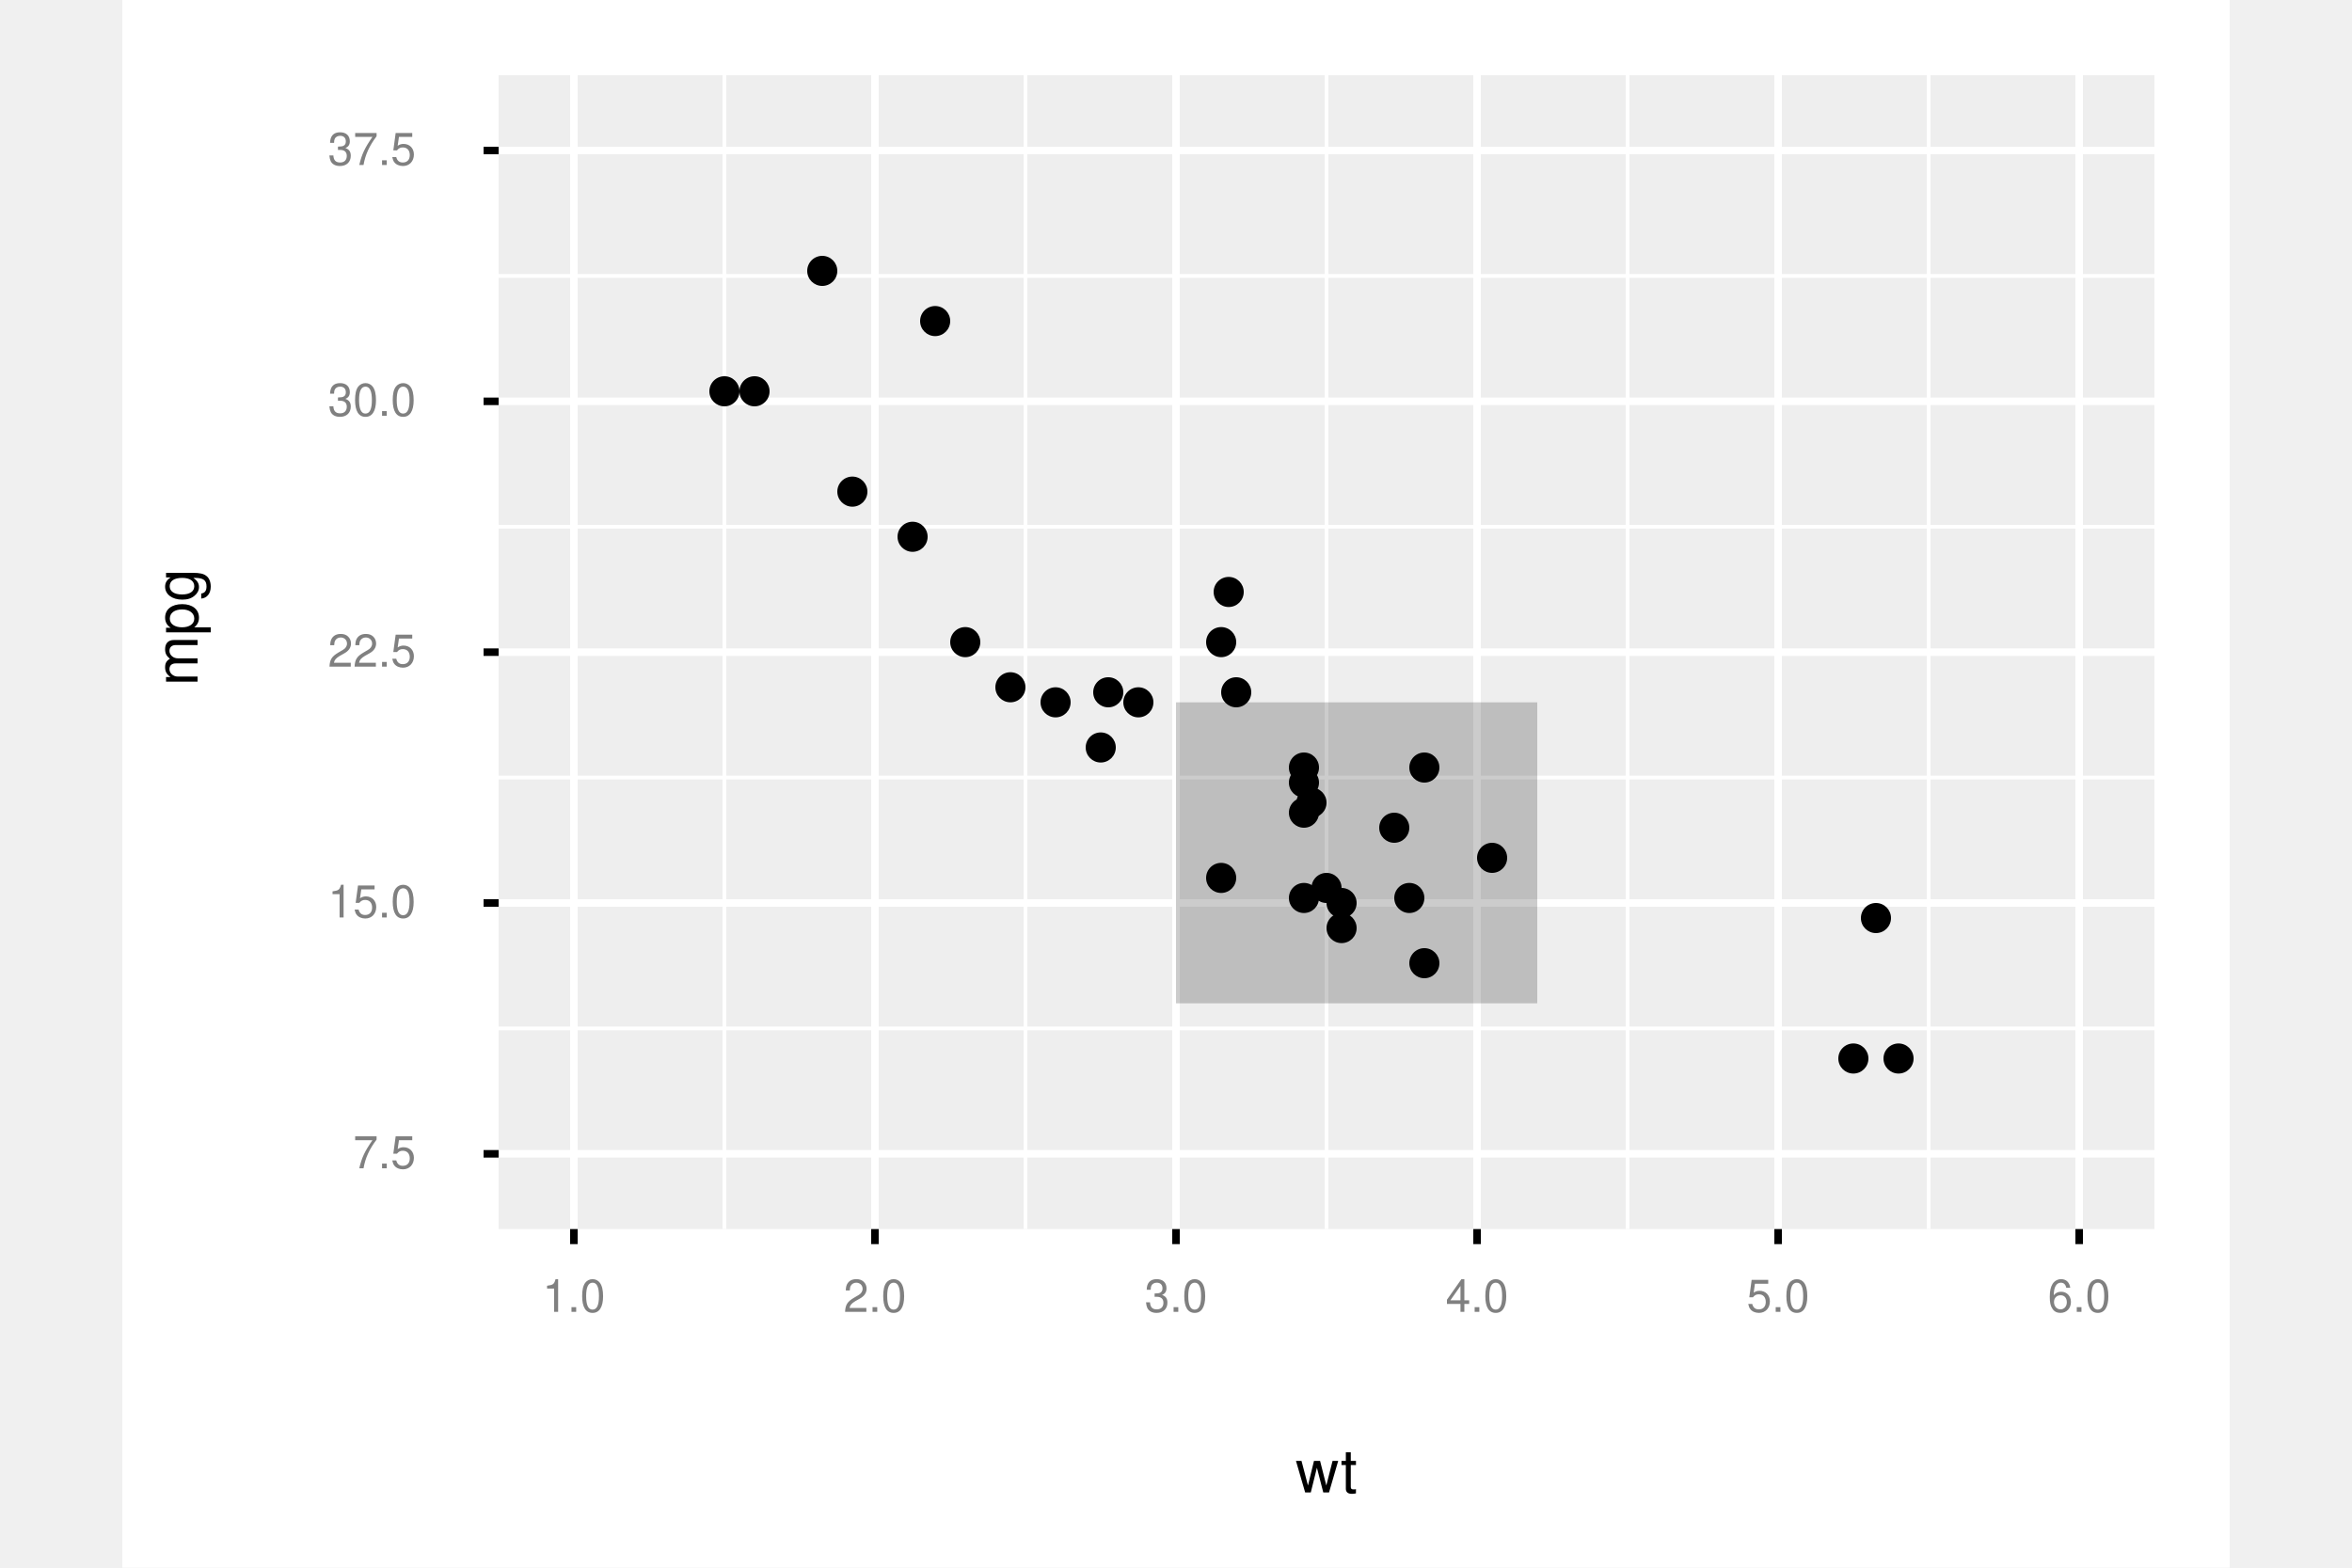
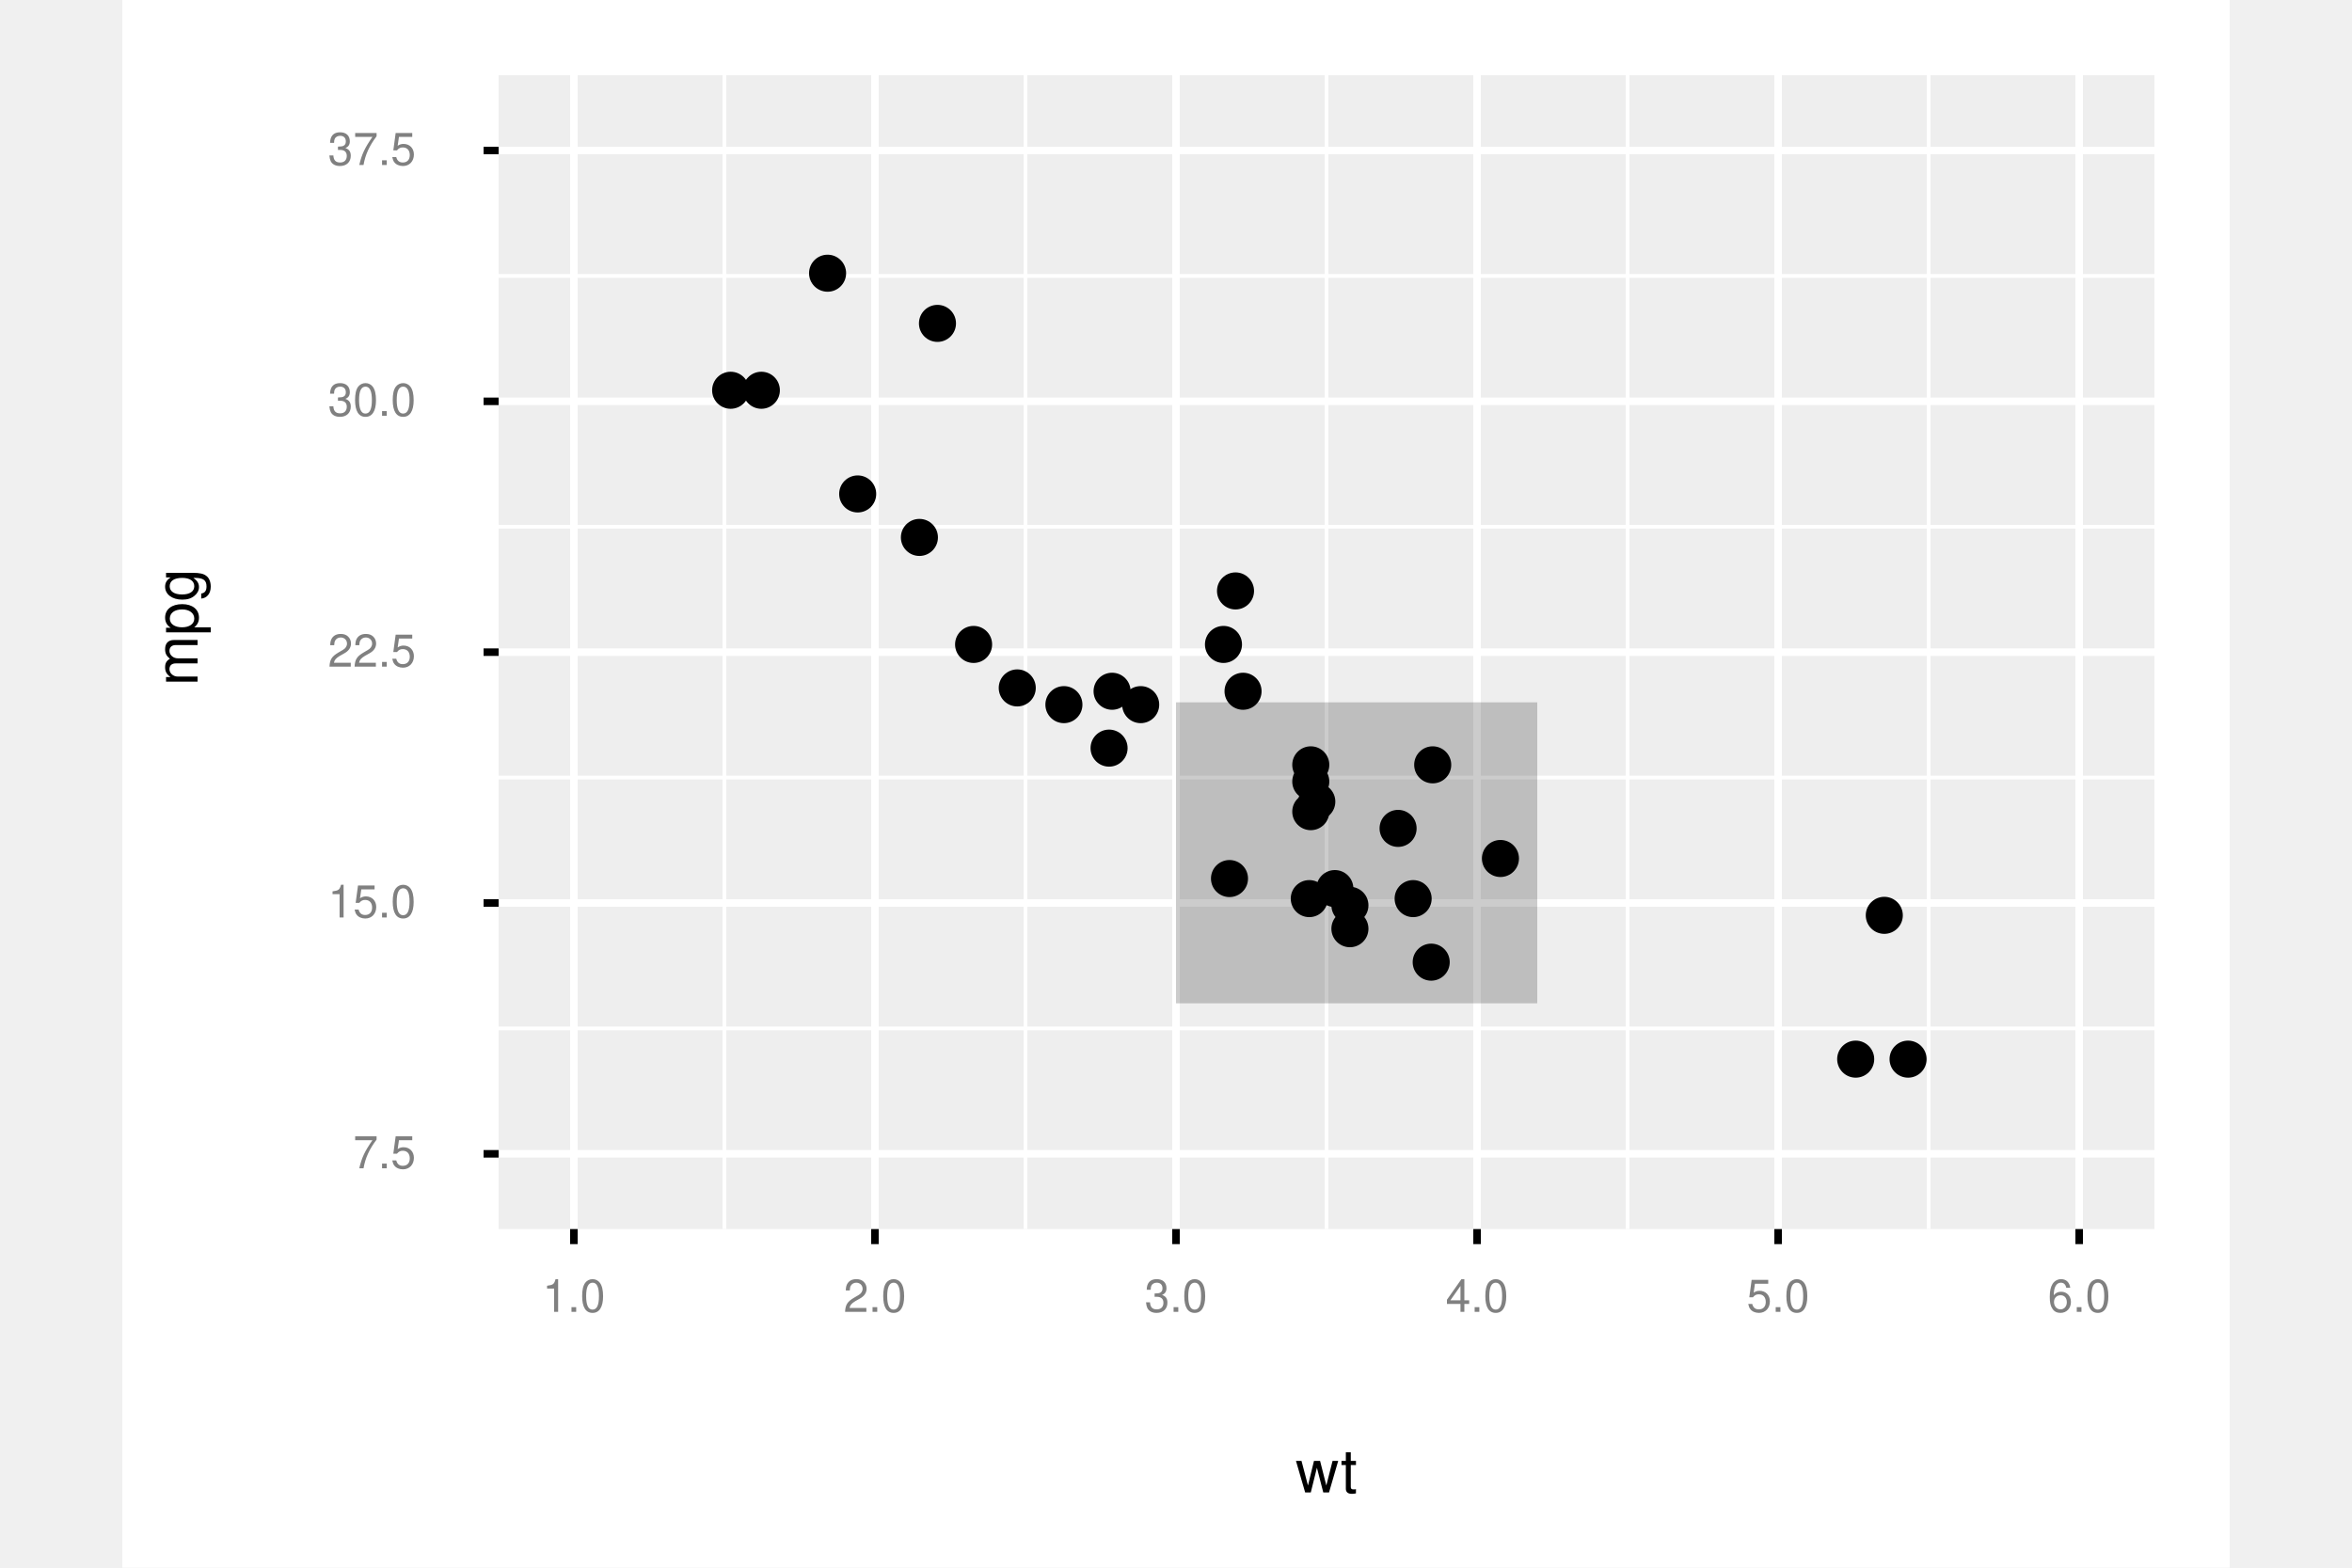
- <svg xmlns="http://www.w3.org/2000/svg" id="gg-3010" viewBox="0 0 280 208.333" height="550" width="825.0">
-   <style type="text/css">#gg-3010 .gg-axis-text {fill: #808080;font-size: 6px;} #gg-3010 .gg-axis-text-x {} #gg-3010 .gg-axis-ticks {stroke: #000000;} #gg-3010 .gg-axis-title {fill: #000000;font-size: 8px;} #gg-3010 .gg-legend-key {stroke: #EEEEEE;fill: #EEEEEE;stroke-width: 0.5;} #gg-3010 .gg-legend-text {fill: #000000;font-size: 6px;} #gg-3010 .gg-legend-title {fill: #000000;font-size: 8px;} #gg-3010 .gg-panel-background {fill: #EEEEEE;} #gg-3010 .gg-panel-border {} #gg-3010 .gg-panel-grid {stroke: #FFFFFF;} #gg-3010 .gg-panel-grid-major {stroke-width: 1;} #gg-3010 .gg-panel-grid-minor {stroke-width: 0.5;} #gg-3010 .gg-plot-background {fill: #FFFFFF;} #gg-3010 .gg-plot-title {font-size: 8px;} #gg-3010 .gg-text {font-family: Helvetica, Arial, sans-serif;} </style>
+ <svg xmlns="http://www.w3.org/2000/svg" id="gg-2466" viewBox="0 0 280 208.333" height="550" width="825.0">
+   <style type="text/css">#gg-2466 .gg-axis-text {fill: #808080;font-size: 6px;} #gg-2466 .gg-axis-text-x {} #gg-2466 .gg-axis-ticks {stroke: #000000;} #gg-2466 .gg-axis-title {fill: #000000;font-size: 8px;} #gg-2466 .gg-legend-key {stroke: #EEEEEE;fill: #EEEEEE;stroke-width: 0.5;} #gg-2466 .gg-legend-text {fill: #000000;font-size: 6px;} #gg-2466 .gg-legend-title {fill: #000000;font-size: 8px;} #gg-2466 .gg-panel-background {fill: #EEEEEE;} #gg-2466 .gg-panel-border {} #gg-2466 .gg-panel-grid {stroke: #FFFFFF;} #gg-2466 .gg-panel-grid-major {stroke-width: 1;} #gg-2466 .gg-panel-grid-minor {stroke-width: 0.5;} #gg-2466 .gg-plot-background {fill: #FFFFFF;} #gg-2466 .gg-plot-title {font-size: 8px;} #gg-2466 .gg-text {font-family: Helvetica, Arial, sans-serif;} </style>
  <rect class="gg-plot-background" width="100%" height="100%" />
  <g transform="translate(50, 10)">
    <rect x="0" y="0" height="153.333" width="220" class="gg-panel-background gg-panel-border" />
    <g opacity="1" transform="translate(0, 153.3333)">
      <line x2="220" class="gg-axis-line gg-axis-line-x" />
    </g>
    <g transform="translate(10,153.3333)" font-size="10" text-anchor="middle">
-       <g opacity="1" transform="translate(200,0)">
+       <g opacity="1" transform="translate(200.0,0)">
        <text y="11" class="gg-text gg-axis-text gg-axis-text-x" text-anchor="middle">6.0</text>
      </g>
-       <g opacity="1" transform="translate(160,0)">
+       <g opacity="1" transform="translate(160.0,0)">
        <text y="11" class="gg-text gg-axis-text gg-axis-text-x" text-anchor="middle">5.0</text>
      </g>
-       <g opacity="1" transform="translate(120,0)">
+       <g opacity="1" transform="translate(120.0,0)">
        <text y="11" class="gg-text gg-axis-text gg-axis-text-x" text-anchor="middle">4.0</text>
      </g>
-       <g opacity="1" transform="translate(80,0)">
+       <g opacity="1" transform="translate(80.0,0)">
        <text y="11" class="gg-text gg-axis-text gg-axis-text-x" text-anchor="middle">3.0</text>
      </g>
-       <g opacity="1" transform="translate(40,0)">
+       <g opacity="1" transform="translate(40.0,0)">
        <text y="11" class="gg-text gg-axis-text gg-axis-text-x" text-anchor="middle">2.0</text>
      </g>
-       <g opacity="1" transform="translate(0,0)">
+       <g opacity="1" transform="translate(0.0,0)">
        <text y="11" class="gg-text gg-axis-text gg-axis-text-x" text-anchor="middle">1.0</text>
      </g>
-       <g opacity="1" transform="translate(200,0)">
-         <line y2="-153.333" class="gg-panel-grid gg-panel-grid-major" />
-       </g>
-       <g opacity="1" transform="translate(160,0)">
-         <line y2="-153.333" class="gg-panel-grid gg-panel-grid-major" />
-       </g>
-       <g opacity="1" transform="translate(120,0)">
-         <line y2="-153.333" class="gg-panel-grid gg-panel-grid-major" />
-       </g>
-       <g opacity="1" transform="translate(80,0)">
-         <line y2="-153.333" class="gg-panel-grid gg-panel-grid-major" />
-       </g>
-       <g opacity="1" transform="translate(40,0)">
-         <line y2="-153.333" class="gg-panel-grid gg-panel-grid-major" />
-       </g>
-       <g opacity="1" transform="translate(0,0)">
-         <line y2="-153.333" class="gg-panel-grid gg-panel-grid-major" />
-       </g>
-       <g opacity="1" transform="translate(160,0)">
-         <line y2="-153.333" class="gg-panel-grid gg-panel-grid-minor" transform="translate(20.0, 0)" />
-       </g>
-       <g opacity="1" transform="translate(120,0)">
-         <line y2="-153.333" class="gg-panel-grid gg-panel-grid-minor" transform="translate(20.0, 0)" />
-       </g>
-       <g opacity="1" transform="translate(80,0)">
-         <line y2="-153.333" class="gg-panel-grid gg-panel-grid-minor" transform="translate(20.0, 0)" />
-       </g>
-       <g opacity="1" transform="translate(40,0)">
-         <line y2="-153.333" class="gg-panel-grid gg-panel-grid-minor" transform="translate(20.0, 0)" />
-       </g>
-       <g opacity="1" transform="translate(0,0)">
+       <g opacity="1" transform="translate(200.0,0)">
+         <line y2="-153.333" class="gg-panel-grid gg-panel-grid-major" />
+       </g>
+       <g opacity="1" transform="translate(160.0,0)">
+         <line y2="-153.333" class="gg-panel-grid gg-panel-grid-major" />
+       </g>
+       <g opacity="1" transform="translate(120.0,0)">
+         <line y2="-153.333" class="gg-panel-grid gg-panel-grid-major" />
+       </g>
+       <g opacity="1" transform="translate(80.0,0)">
+         <line y2="-153.333" class="gg-panel-grid gg-panel-grid-major" />
+       </g>
+       <g opacity="1" transform="translate(40.0,0)">
+         <line y2="-153.333" class="gg-panel-grid gg-panel-grid-major" />
+       </g>
+       <g opacity="1" transform="translate(0.0,0)">
+         <line y2="-153.333" class="gg-panel-grid gg-panel-grid-major" />
+       </g>
+       <g opacity="1" transform="translate(160.0,0)">
+         <line y2="-153.333" class="gg-panel-grid gg-panel-grid-minor" transform="translate(20.0, 0)" />
+       </g>
+       <g opacity="1" transform="translate(120.0,0)">
+         <line y2="-153.333" class="gg-panel-grid gg-panel-grid-minor" transform="translate(20.0, 0)" />
+       </g>
+       <g opacity="1" transform="translate(80.0,0)">
+         <line y2="-153.333" class="gg-panel-grid gg-panel-grid-minor" transform="translate(20.0, 0)" />
+       </g>
+       <g opacity="1" transform="translate(40.0,0)">
+         <line y2="-153.333" class="gg-panel-grid gg-panel-grid-minor" transform="translate(20.0, 0)" />
+       </g>
+       <g opacity="1" transform="translate(0.0,0)">
        <line y2="-153.333" class="gg-panel-grid gg-panel-grid-minor" transform="translate(20.0, 0)" />
      </g>
    </g>
    <g transform="translate(10,153.3333)" font-size="10" text-anchor="middle">
-       <g opacity="1" transform="translate(200,0)">
-         <line y2="2" class="gg-axis-ticks gg-axis-ticks-x" />
-       </g>
-       <g opacity="1" transform="translate(160,0)">
-         <line y2="2" class="gg-axis-ticks gg-axis-ticks-x" />
-       </g>
-       <g opacity="1" transform="translate(120,0)">
-         <line y2="2" class="gg-axis-ticks gg-axis-ticks-x" />
-       </g>
-       <g opacity="1" transform="translate(80,0)">
-         <line y2="2" class="gg-axis-ticks gg-axis-ticks-x" />
-       </g>
-       <g opacity="1" transform="translate(40,0)">
-         <line y2="2" class="gg-axis-ticks gg-axis-ticks-x" />
-       </g>
-       <g opacity="1" transform="translate(0,0)">
+       <g opacity="1" transform="translate(200.0,0)">
+         <line y2="2" class="gg-axis-ticks gg-axis-ticks-x" />
+       </g>
+       <g opacity="1" transform="translate(160.0,0)">
+         <line y2="2" class="gg-axis-ticks gg-axis-ticks-x" />
+       </g>
+       <g opacity="1" transform="translate(120.0,0)">
+         <line y2="2" class="gg-axis-ticks gg-axis-ticks-x" />
+       </g>
+       <g opacity="1" transform="translate(80.0,0)">
+         <line y2="2" class="gg-axis-ticks gg-axis-ticks-x" />
+       </g>
+       <g opacity="1" transform="translate(40.0,0)">
+         <line y2="2" class="gg-axis-ticks gg-axis-ticks-x" />
+       </g>
+       <g opacity="1" transform="translate(0.0,0)">
        <line y2="2" class="gg-axis-ticks gg-axis-ticks-x" />
      </g>
    </g>
    <text x="110.0" y="188.333" class="gg-text gg-axis-title" text-anchor="middle">wt</text>
    <g transform="translate(0, 0)">
      <line y2="153.333" class="gg-axis-line gg-axis-line-y" />
    </g>
    <g transform="translate(0, 0)" font-size="10" text-anchor="end">
      <g opacity="1" transform="translate(0,10.0)">
        <text x="-11" dy="0.32em" class="gg-text gg-axis-text gg-axis-text-y">37.5</text>
      </g>
      <g opacity="1" transform="translate(0,43.33333)">
        <text x="-11" dy="0.32em" class="gg-text gg-axis-text gg-axis-text-y">30.0</text>
      </g>
      <g opacity="1" transform="translate(0,76.66667)">
        <text x="-11" dy="0.32em" class="gg-text gg-axis-text gg-axis-text-y">22.5</text>
      </g>
      <g opacity="1" transform="translate(0,110.0)">
        <text x="-11" dy="0.32em" class="gg-text gg-axis-text gg-axis-text-y">15.0</text>
      </g>
      <g opacity="1" transform="translate(0,143.3333)">
        <text x="-11" dy="0.32em" class="gg-text gg-axis-text gg-axis-text-y">7.5</text>
      </g>
      <g opacity="1" transform="translate(0,10.0)">
        <line x2="220" class="gg-panel-grid gg-panel-grid-major" />
      </g>
      <g opacity="1" transform="translate(0,43.33333)">
        <line x2="220" class="gg-panel-grid gg-panel-grid-major" />
      </g>
      <g opacity="1" transform="translate(0,76.66667)">
        <line x2="220" class="gg-panel-grid gg-panel-grid-major" />
      </g>
      <g opacity="1" transform="translate(0,110.0)">
        <line x2="220" class="gg-panel-grid gg-panel-grid-major" />
      </g>
      <g opacity="1" transform="translate(0,143.3333)">
        <line x2="220" class="gg-panel-grid gg-panel-grid-major" />
      </g>
      <g opacity="1" transform="translate(0,43.33333)">
        <line x2="220" class="gg-panel-grid gg-panel-grid-minor" transform="translate(0, -16.66667)" />
      </g>
      <g opacity="1" transform="translate(0,76.66667)">
        <line x2="220" class="gg-panel-grid gg-panel-grid-minor" transform="translate(0, -16.66667)" />
      </g>
      <g opacity="1" transform="translate(0,110.0)">
        <line x2="220" class="gg-panel-grid gg-panel-grid-minor" transform="translate(0, -16.66667)" />
      </g>
      <g opacity="1" transform="translate(0,143.3333)">
        <line x2="220" class="gg-panel-grid gg-panel-grid-minor" transform="translate(0, -16.66667)" />
      </g>
    </g>
    <g transform="translate(0, 0)" font-size="10" text-anchor="end">
      <g opacity="1" transform="translate(0,10.0)">
        <line x2="-2" class="gg-axis-ticks gg-axis-ticks-y" />
      </g>
      <g opacity="1" transform="translate(0,43.33333)">
        <line x2="-2" class="gg-axis-ticks gg-axis-ticks-y" />
      </g>
      <g opacity="1" transform="translate(0,76.66667)">
        <line x2="-2" class="gg-axis-ticks gg-axis-ticks-y" />
      </g>
      <g opacity="1" transform="translate(0,110.0)">
        <line x2="-2" class="gg-axis-ticks gg-axis-ticks-y" />
      </g>
      <g opacity="1" transform="translate(0,143.3333)">
        <line x2="-2" class="gg-axis-ticks gg-axis-ticks-y" />
      </g>
    </g>
    <text x="-73.333" y="-40" class="gg-text gg-axis-title" text-anchor="middle" transform="rotate(-90)">mpg</text>
-     <circle cx="74" cy="83.333" r="2.0" fill-opacity="1" fill="black" />
-     <circle cx="85" cy="83.333" r="2.0" fill-opacity="1" fill="black" />
-     <circle cx="62" cy="75.333" r="2.0" fill-opacity="1" fill="black" />
-     <circle cx="98" cy="82.0" r="2.0" fill-opacity="1" fill="black" />
-     <circle cx="107" cy="94.0" r="2.0" fill-opacity="1" fill="black" />
-     <circle cx="108" cy="96.667" r="2.0" fill-opacity="1" fill="black" />
-     <circle cx="112" cy="113.333" r="2.0" fill-opacity="1" fill="black" />
-     <circle cx="97" cy="68.667" r="2.0" fill-opacity="1" fill="black" />
-     <circle cx="96" cy="75.333" r="2.0" fill-opacity="1" fill="black" />
-     <circle cx="107" cy="92.0" r="2.0" fill-opacity="1" fill="black" />
-     <circle cx="107" cy="98.0" r="2.0" fill-opacity="1" fill="black" />
-     <circle cx="132" cy="104.0" r="2.0" fill-opacity="1" fill="black" />
-     <circle cx="119" cy="100.0" r="2.0" fill-opacity="1" fill="black" />
-     <circle cx="121" cy="109.333" r="2.0" fill-opacity="1" fill="black" />
-     <circle cx="180" cy="130.667" r="2.0" fill-opacity="1" fill="black" />
-     <circle cx="186" cy="130.667" r="2.0" fill-opacity="1" fill="black" />
-     <circle cx="183" cy="112.0" r="2.0" fill-opacity="1" fill="black" />
-     <circle cx="58" cy="32.667" r="2.0" fill-opacity="1" fill="black" />
-     <circle cx="34" cy="42.0" r="2.0" fill-opacity="1" fill="black" />
-     <circle cx="43" cy="26.0" r="2.0" fill-opacity="1" fill="black" />
-     <circle cx="68" cy="81.333" r="2.0" fill-opacity="1" fill="black" />
-     <circle cx="110" cy="108.0" r="2.0" fill-opacity="1" fill="black" />
-     <circle cx="107" cy="109.333" r="2.0" fill-opacity="1" fill="black" />
-     <circle cx="123" cy="118.0" r="2.0" fill-opacity="1" fill="black" />
-     <circle cx="123" cy="92.0" r="2.0" fill-opacity="1" fill="black" />
-     <circle cx="47" cy="55.333" r="2.0" fill-opacity="1" fill="black" />
-     <circle cx="55" cy="61.333" r="2.0" fill-opacity="1" fill="black" />
-     <circle cx="30" cy="42.0" r="2.0" fill-opacity="1" fill="black" />
-     <circle cx="96" cy="106.667" r="2.0" fill-opacity="1" fill="black" />
-     <circle cx="80" cy="89.333" r="2.0" fill-opacity="1" fill="black" />
-     <circle cx="112" cy="110.0" r="2.0" fill-opacity="1" fill="black" />
-     <circle cx="81" cy="82.0" r="2.0" fill-opacity="1" fill="black" />
-     <rect x="90" y="83.333" height="40.0" width="48" fill-opacity="0.2" stroke="black" fill="black" stroke-width="0" />
+     <svg viewBox="-1 -1 11 11" x="71.415" y="79.948" height="6.77" width="6.77">
+       <circle cx="5" cy="5" r="4" fill-opacity="1" fill="black" />
+     </svg>
+     <svg viewBox="-1 -1 11 11" x="81.615" y="79.948" height="6.77" width="6.77">
+       <circle cx="5" cy="5" r="4" fill-opacity="1" fill="black" />
+     </svg>
+     <svg viewBox="-1 -1 11 11" x="59.415" y="71.948" height="6.77" width="6.77">
+       <circle cx="5" cy="5" r="4" fill-opacity="1" fill="black" />
+     </svg>
+     <svg viewBox="-1 -1 11 11" x="95.215" y="78.17" height="6.77" width="6.77">
+       <circle cx="5" cy="5" r="4" fill-opacity="1" fill="black" />
+     </svg>
+     <svg viewBox="-1 -1 11 11" x="104.215" y="90.17" height="6.77" width="6.77">
+       <circle cx="5" cy="5" r="4" fill-opacity="1" fill="black" />
+     </svg>
+     <svg viewBox="-1 -1 11 11" x="105.015" y="92.837" height="6.77" width="6.77">
+       <circle cx="5" cy="5" r="4" fill-opacity="1" fill="black" />
+     </svg>
+     <svg viewBox="-1 -1 11 11" x="109.415" y="109.726" height="6.77" width="6.77">
+       <circle cx="5" cy="5" r="4" fill-opacity="1" fill="black" />
+     </svg>
+     <svg viewBox="-1 -1 11 11" x="94.215" y="64.837" height="6.77" width="6.77">
+       <circle cx="5" cy="5" r="4" fill-opacity="1" fill="black" />
+     </svg>
+     <svg viewBox="-1 -1 11 11" x="92.615" y="71.948" height="6.77" width="6.77">
+       <circle cx="5" cy="5" r="4" fill-opacity="1" fill="black" />
+     </svg>
+     <svg viewBox="-1 -1 11 11" x="104.215" y="87.948" height="6.77" width="6.77">
+       <circle cx="5" cy="5" r="4" fill-opacity="1" fill="black" />
+     </svg>
+     <svg viewBox="-1 -1 11 11" x="104.215" y="94.17" height="6.77" width="6.77">
+       <circle cx="5" cy="5" r="4" fill-opacity="1" fill="black" />
+     </svg>
+     <svg viewBox="-1 -1 11 11" x="129.415" y="100.393" height="6.77" width="6.77">
+       <circle cx="5" cy="5" r="4" fill-opacity="1" fill="black" />
+     </svg>
+     <svg viewBox="-1 -1 11 11" x="115.815" y="96.393" height="6.77" width="6.77">
+       <circle cx="5" cy="5" r="4" fill-opacity="1" fill="black" />
+     </svg>
+     <svg viewBox="-1 -1 11 11" x="117.815" y="105.726" height="6.77" width="6.77">
+       <circle cx="5" cy="5" r="4" fill-opacity="1" fill="black" />
+     </svg>
+     <svg viewBox="-1 -1 11 11" x="176.615" y="127.059" height="6.77" width="6.77">
+       <circle cx="5" cy="5" r="4" fill-opacity="1" fill="black" />
+     </svg>
+     <svg viewBox="-1 -1 11 11" x="183.575" y="127.059" height="6.77" width="6.77">
+       <circle cx="5" cy="5" r="4" fill-opacity="1" fill="black" />
+     </svg>
+     <svg viewBox="-1 -1 11 11" x="180.415" y="107.948" height="6.77" width="6.77">
+       <circle cx="5" cy="5" r="4" fill-opacity="1" fill="black" />
+     </svg>
+     <svg viewBox="-1 -1 11 11" x="54.615" y="29.282" height="6.77" width="6.77">
+       <circle cx="5" cy="5" r="4" fill-opacity="1" fill="black" />
+     </svg>
+     <svg viewBox="-1 -1 11 11" x="31.215" y="38.17" height="6.77" width="6.77">
+       <circle cx="5" cy="5" r="4" fill-opacity="1" fill="black" />
+     </svg>
+     <svg viewBox="-1 -1 11 11" x="40.015" y="22.615" height="6.77" width="6.77">
+       <circle cx="5" cy="5" r="4" fill-opacity="1" fill="black" />
+     </svg>
+     <svg viewBox="-1 -1 11 11" x="65.215" y="77.726" height="6.77" width="6.77">
+       <circle cx="5" cy="5" r="4" fill-opacity="1" fill="black" />
+     </svg>
+     <svg viewBox="-1 -1 11 11" x="107.415" y="104.393" height="6.77" width="6.77">
+       <circle cx="5" cy="5" r="4" fill-opacity="1" fill="black" />
+     </svg>
+     <svg viewBox="-1 -1 11 11" x="104.015" y="105.726" height="6.77" width="6.77">
+       <circle cx="5" cy="5" r="4" fill-opacity="1" fill="black" />
+     </svg>
+     <svg viewBox="-1 -1 11 11" x="120.215" y="114.17" height="6.77" width="6.77">
+       <circle cx="5" cy="5" r="4" fill-opacity="1" fill="black" />
+     </svg>
+     <svg viewBox="-1 -1 11 11" x="120.415" y="87.948" height="6.77" width="6.77">
+       <circle cx="5" cy="5" r="4" fill-opacity="1" fill="black" />
+     </svg>
+     <svg viewBox="-1 -1 11 11" x="44.015" y="51.948" height="6.77" width="6.77">
+       <circle cx="5" cy="5" r="4" fill-opacity="1" fill="black" />
+     </svg>
+     <svg viewBox="-1 -1 11 11" x="52.215" y="57.726" height="6.77" width="6.77">
+       <circle cx="5" cy="5" r="4" fill-opacity="1" fill="black" />
+     </svg>
+     <svg viewBox="-1 -1 11 11" x="27.135" y="38.17" height="6.77" width="6.77">
+       <circle cx="5" cy="5" r="4" fill-opacity="1" fill="black" />
+     </svg>
+     <svg viewBox="-1 -1 11 11" x="93.415" y="103.059" height="6.77" width="6.77">
+       <circle cx="5" cy="5" r="4" fill-opacity="1" fill="black" />
+     </svg>
+     <svg viewBox="-1 -1 11 11" x="77.415" y="85.726" height="6.77" width="6.77">
+       <circle cx="5" cy="5" r="4" fill-opacity="1" fill="black" />
+     </svg>
+     <svg viewBox="-1 -1 11 11" x="109.415" y="106.615" height="6.77" width="6.77">
+       <circle cx="5" cy="5" r="4" fill-opacity="1" fill="black" />
+     </svg>
+     <svg viewBox="-1 -1 11 11" x="77.815" y="78.17" height="6.77" width="6.77">
+       <circle cx="5" cy="5" r="4" fill-opacity="1" fill="black" />
+     </svg>
+     <rect x="90.0" y="83.333" height="40.0" width="48.0" fill-opacity="0.2" stroke="black" fill="black" stroke-width="0" />
  </g>
</svg>
